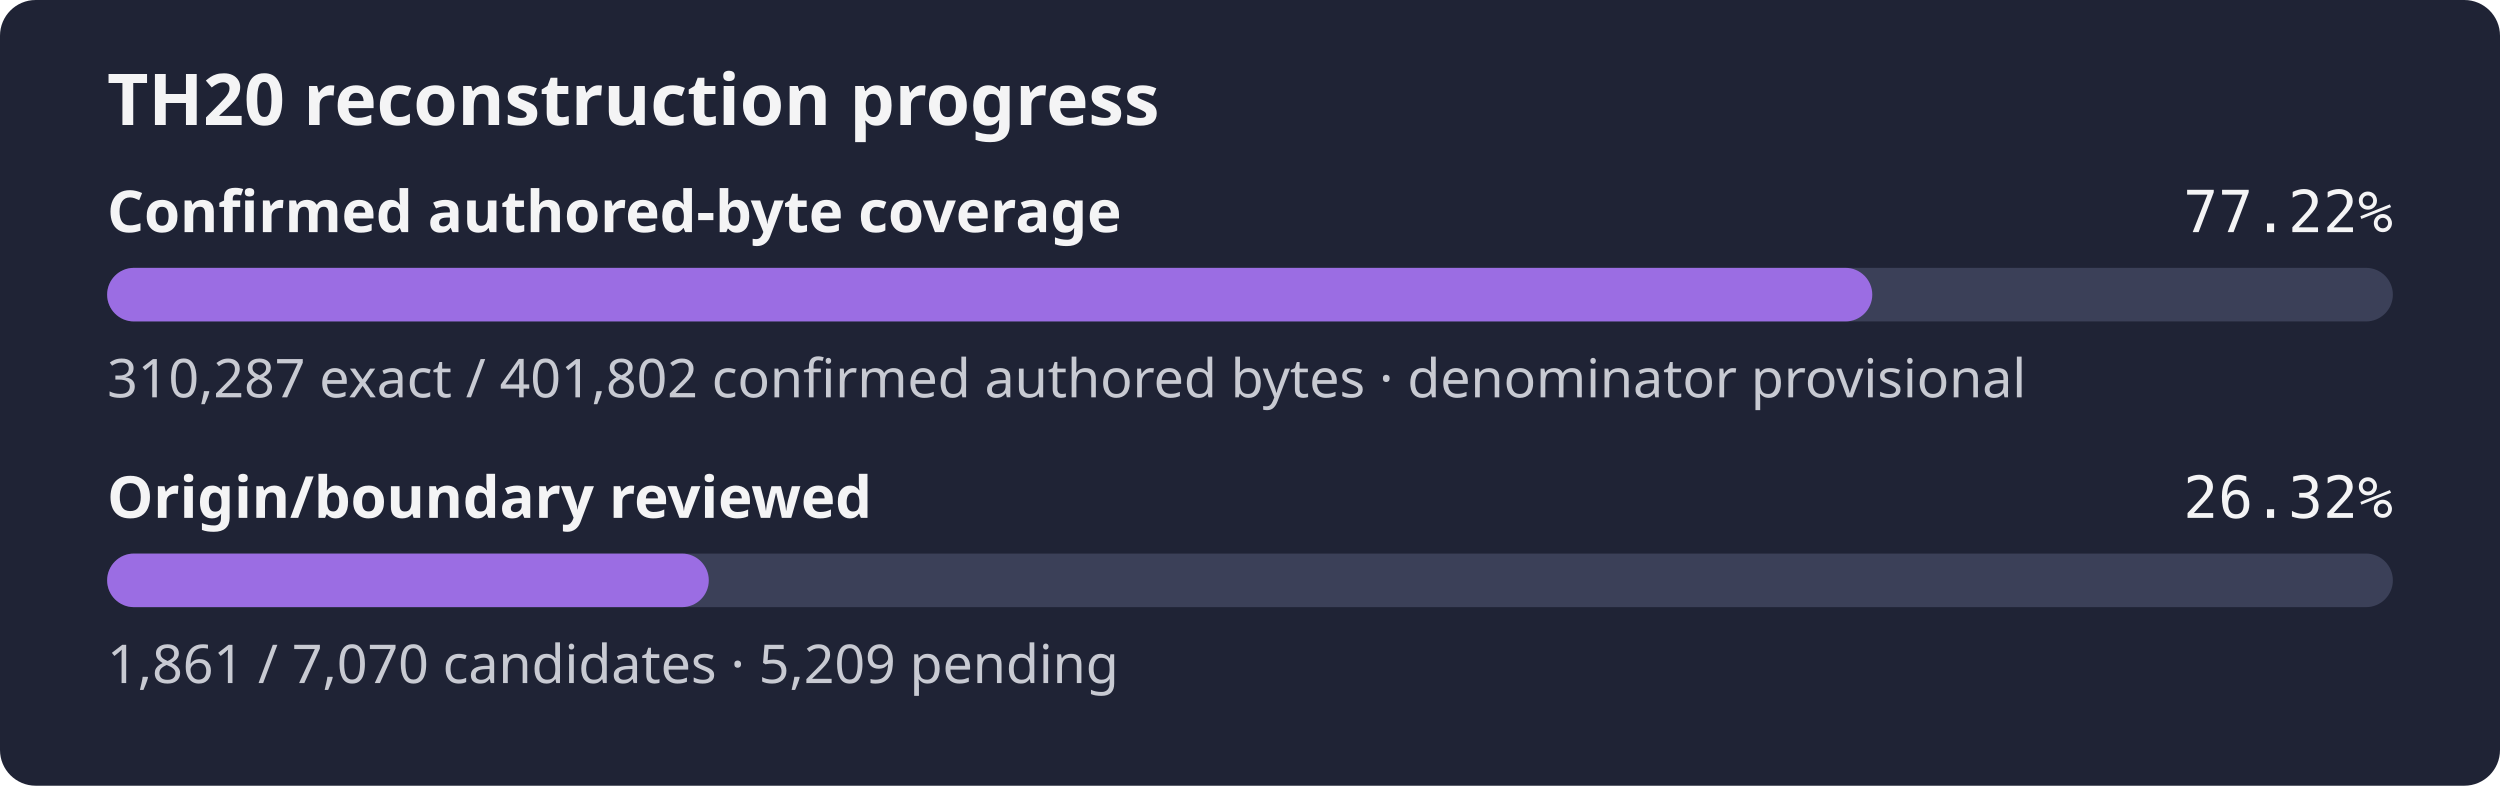
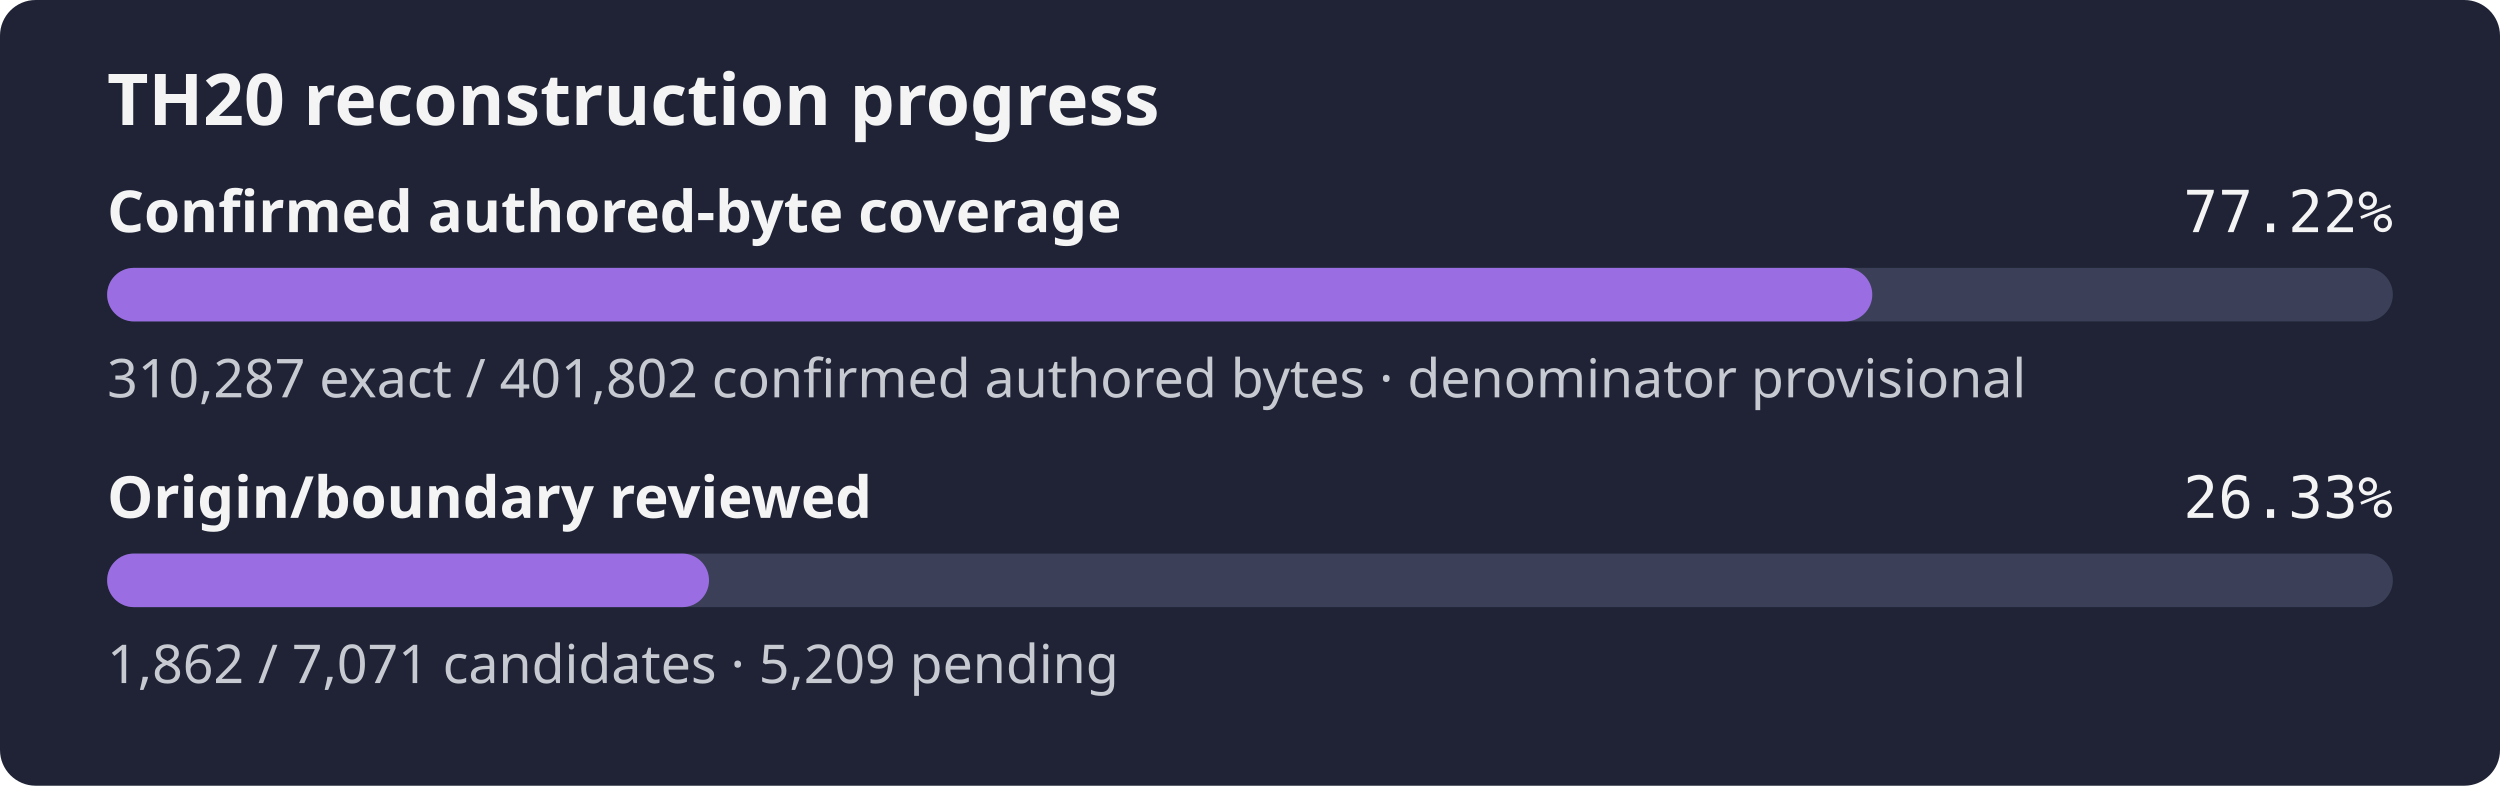
- <svg xmlns="http://www.w3.org/2000/svg" width="560" height="176" role="img" aria-label="TH20 reconstruction progress: 77.22% of the confirmed authored-byte set is exact, origin review 26.32%">
+ <svg xmlns="http://www.w3.org/2000/svg" width="560" height="176" role="img" aria-label="TH20 reconstruction progress: 77.22% of the confirmed authored-byte set is exact, origin review 26.33%">
  <rect width="560" height="176" rx="8" fill="#1f2335" />
  <text x="24" y="28" fill="#f4f4f5" font-family="sans-serif" font-size="16" font-weight="600">TH20 reconstruction progress</text>
  <text x="24" y="52" fill="#f4f4f5" font-family="sans-serif" font-size="13" font-weight="600">Confirmed authored-byte coverage</text>
  <text x="536" y="52" fill="#f4f4f5" text-anchor="end" font-family="monospace" font-size="13">77.22%</text>
  <rect x="24" y="60" width="512" height="12" rx="6" fill="#3b4058" />
  <rect x="24" y="60" width="395.39" height="12" rx="6" fill="#9b6de3" />
  <text x="24" y="89" fill="#c8cad2" font-family="sans-serif" font-size="12">310,287 exact / 401,802 confirmed authored bytes · denominator provisional</text>
  <text x="24" y="116" fill="#f4f4f5" font-family="sans-serif" font-size="13" font-weight="600">Origin/boundary reviewed</text>
-   <text x="536" y="116" fill="#f4f4f5" text-anchor="end" font-family="monospace" font-size="13">26.32%</text>
+   <text x="536" y="116" fill="#f4f4f5" text-anchor="end" font-family="monospace" font-size="13">26.33%</text>
  <rect x="24" y="124" width="512" height="12" rx="6" fill="#3b4058" />
-   <rect x="24" y="124" width="134.77" height="12" rx="6" fill="#9b6de3" />
-   <text x="24" y="153" fill="#c8cad2" font-family="sans-serif" font-size="12">1,861 / 7,070 candidates · 5,209 pending</text>
+   <rect x="24" y="124" width="134.82" height="12" rx="6" fill="#9b6de3" />
+   <text x="24" y="153" fill="#c8cad2" font-family="sans-serif" font-size="12">1,862 / 7,071 candidates · 5,209 pending</text>
</svg>
